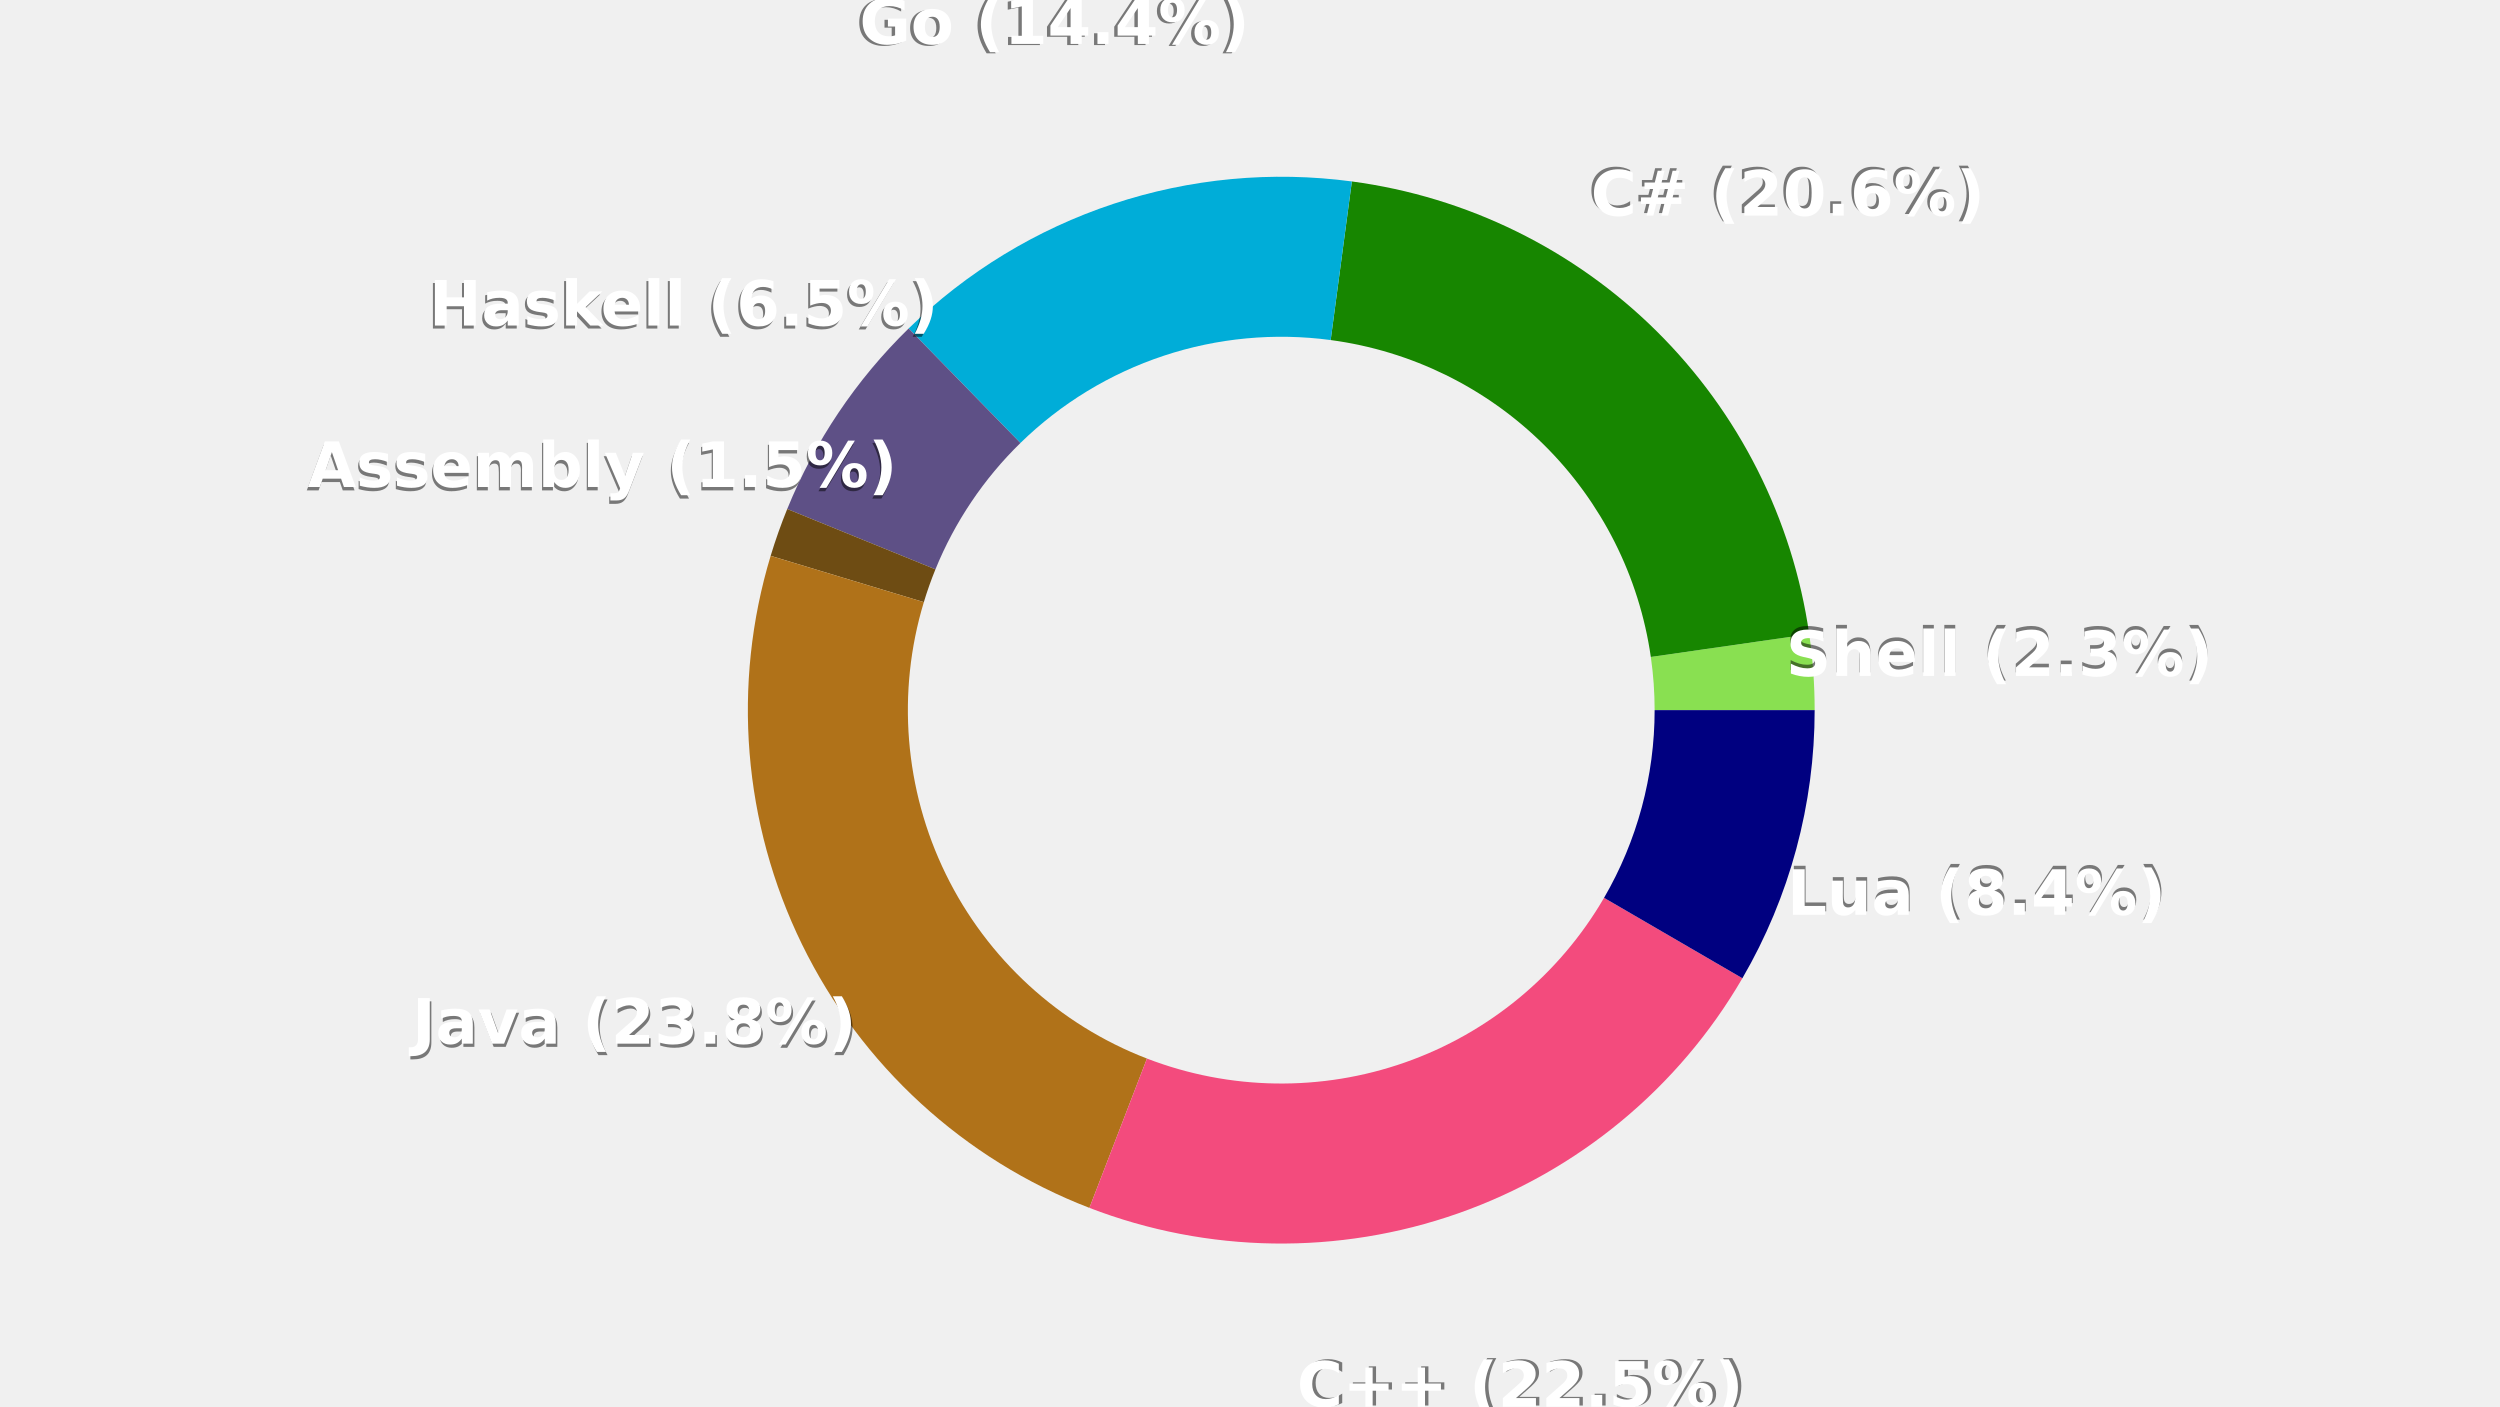
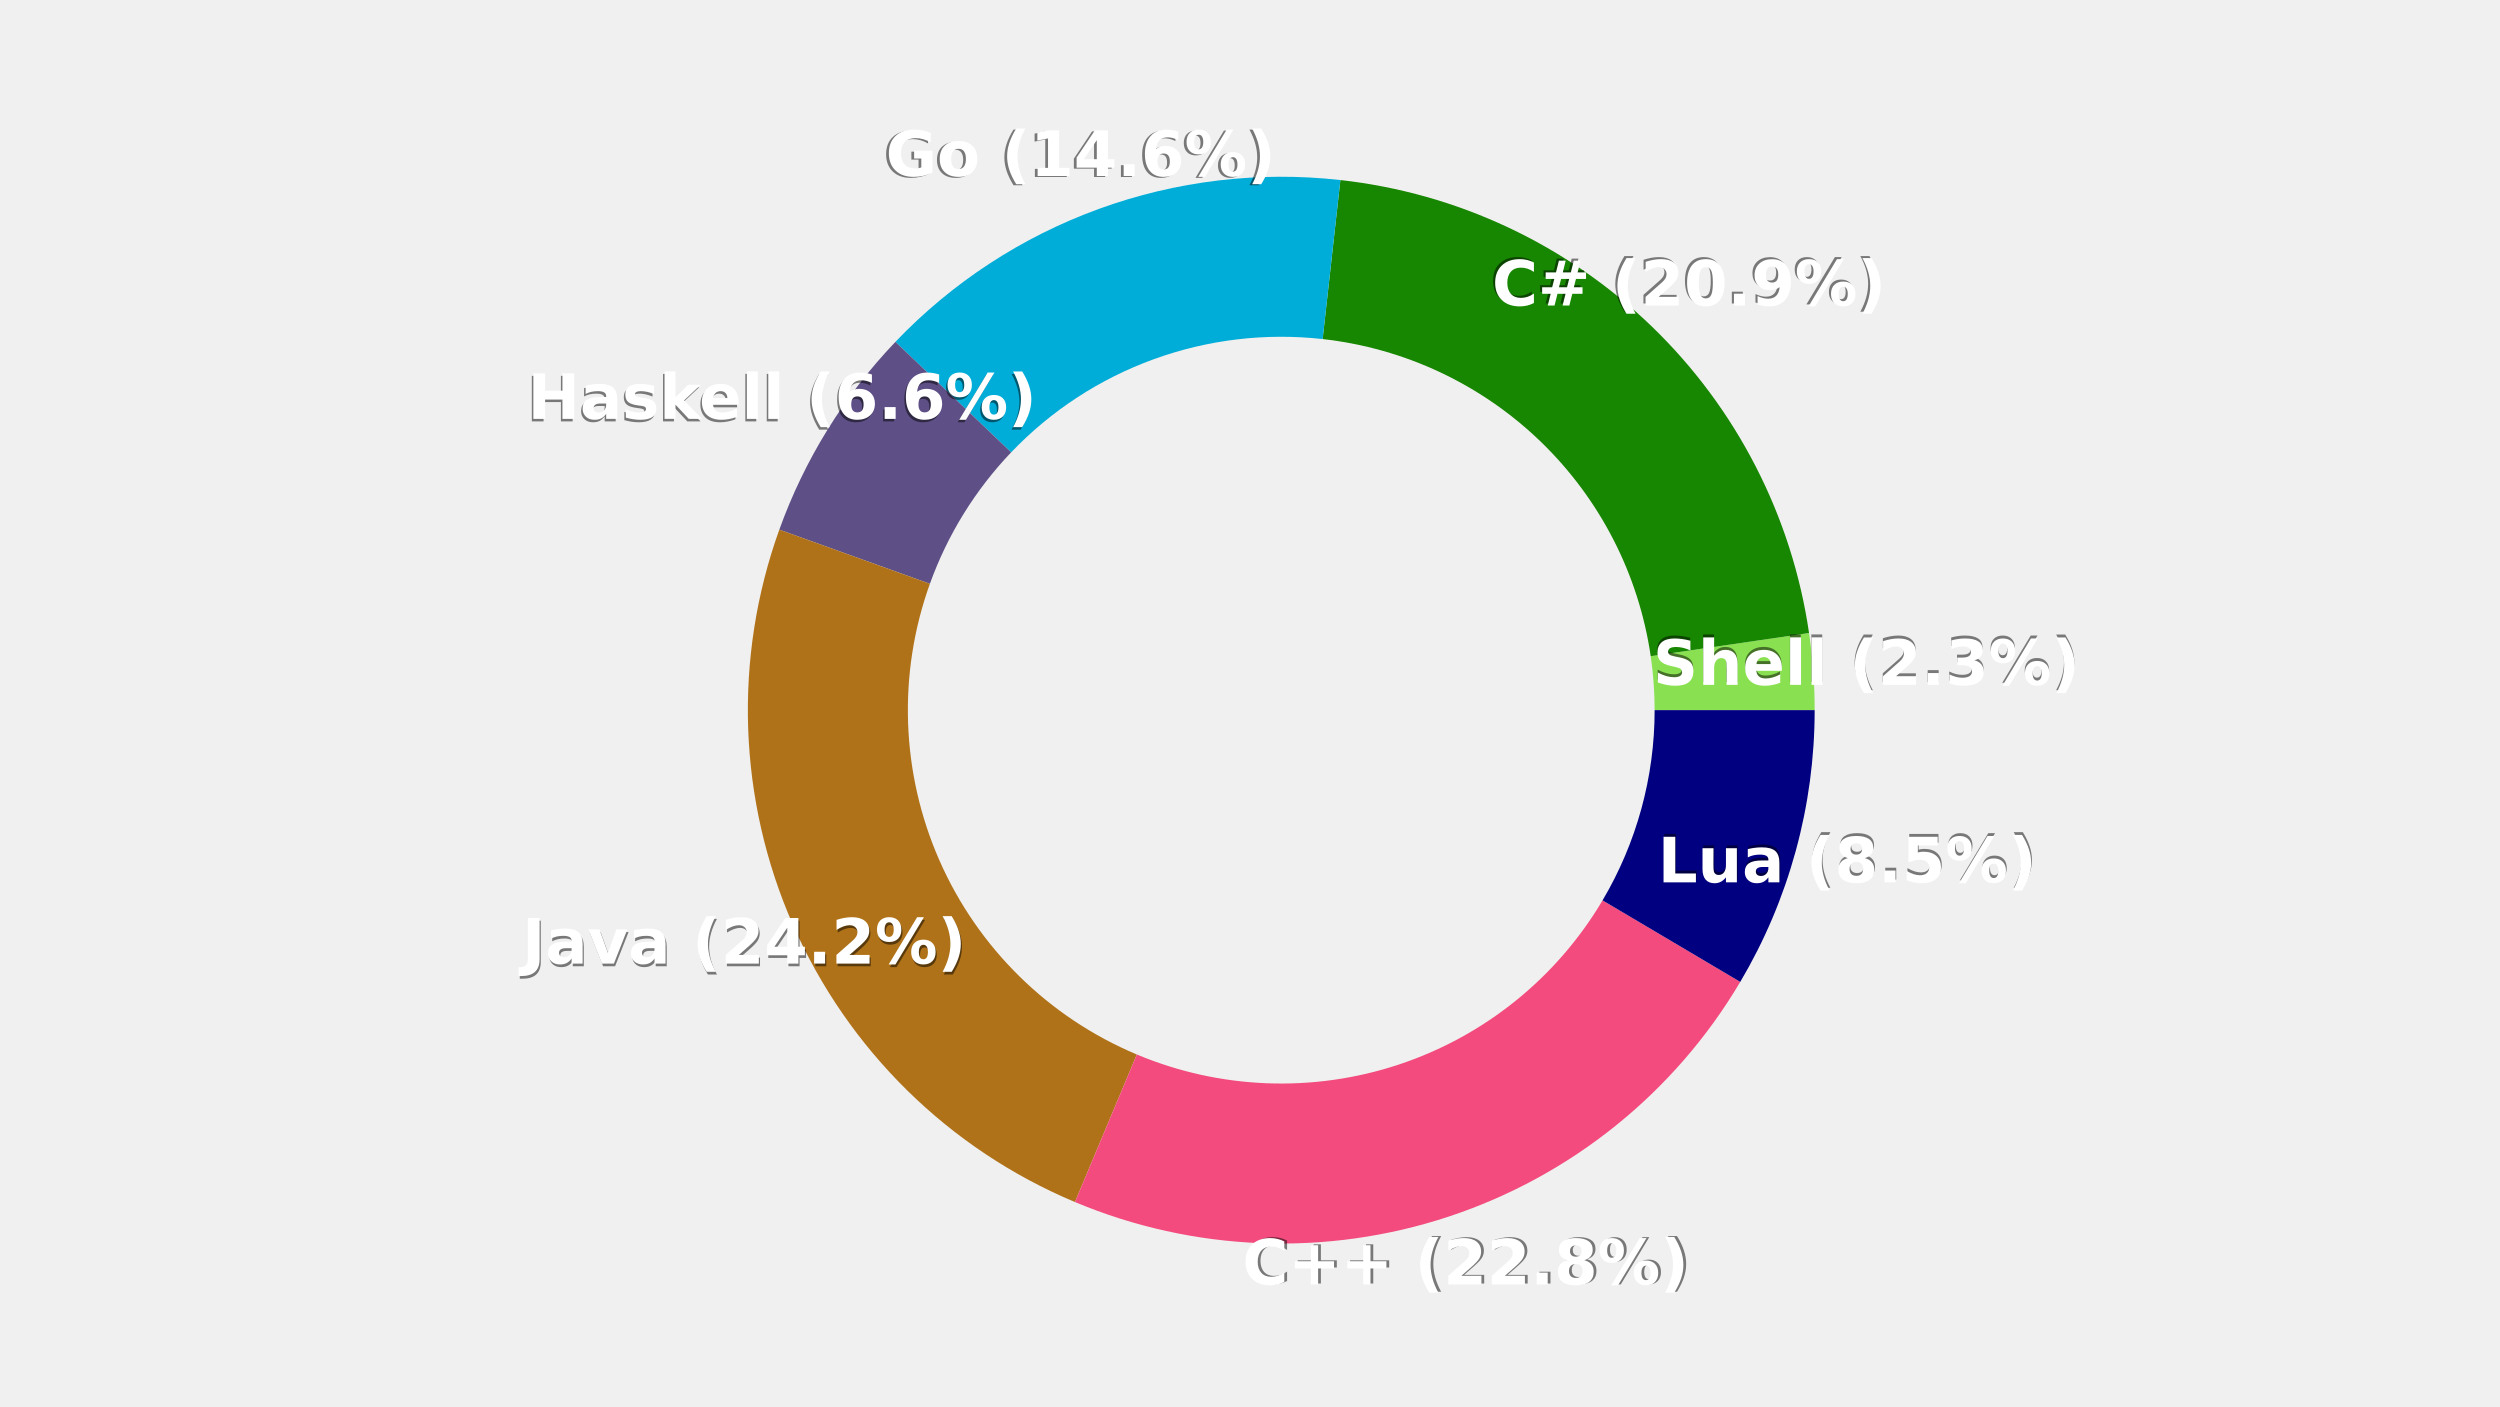
<svg xmlns="http://www.w3.org/2000/svg" xmlns:xlink="http://www.w3.org/1999/xlink" width="400pt" height="225pt" viewBox="0 0 400 225" version="1.1">
  <defs>
    <style type="text/css">*{stroke-linejoin: round; stroke-linecap: butt}</style>
  </defs>
  <g id="figure_1">
    <g id="patch_1">
      <path d="M 0 225  L 400 225  L 400 0  L 0 0  L 0 225  z " style="fill: none" />
    </g>
    <g id="axes_1">
      <g id="patch_2">
-         <path d="M 264.741 113.625  C 264.741 112.201 264.69 110.778 264.589 109.357  C 264.487 107.937 264.335 106.521 264.132 105.111  L 289.474 101.463  C 289.764 103.476 289.981 105.499 290.127 107.528  C 290.272 109.557 290.345 111.591 290.345 113.625  z " clip-path="url(#pce541d2de4)" style="fill: #89e051" />
+         <path d="M 264.741 113.625  C 264.741 112.18 264.689 110.735 264.584 109.293  C 264.479 107.852 264.322 106.414 264.113 104.984  L 289.447 101.281  C 289.746 103.324 289.97 105.377 290.12 107.437  C 290.27 109.496 290.345 111.56 290.345 113.625  z " clip-path="url(#p686ad03960)" style="fill: #89e051" />
      </g>
      <g id="patch_3">
-         <path d="M 264.132 105.111  C 262.278 92.238 256.271 80.316 247.027 71.166  C 237.783 62.016 225.8 56.131 212.908 54.409  L 216.298 29.031  C 234.714 31.491 251.833 39.898 265.038 52.969  C 278.244 66.04 286.826 83.072 289.474 101.463  z " clip-path="url(#pce541d2de4)" style="fill: #178600" />
+         <path d="M 264.113 104.984  C 262.203 91.918 256.014 79.846 246.519 70.669  C 237.024 61.492 224.749 55.716 211.625 54.252  L 214.464 28.807  C 233.212 30.898 250.748 39.149 264.313 52.259  C 277.877 65.37 286.719 82.615 289.447 101.281  z " clip-path="url(#p686ad03960)" style="fill: #178600" />
      </g>
      <g id="patch_4">
-         <path d="M 212.908 54.409  C 203.927 53.21 194.79 54.069 186.189 56.922  C 177.589 59.775 169.75 64.548 163.266 70.878  L 145.381 52.557  C 154.643 43.515 165.842 36.697 178.128 32.621  C 190.414 28.545 203.467 27.318 216.298 29.031  z " clip-path="url(#pce541d2de4)" style="fill: #00add8" />
+         <path d="M 211.625 54.252  C 202.483 53.232 193.228 54.337 184.583 57.481  C 175.939 60.624 168.136 65.722 161.784 72.376  L 143.264 54.698  C 152.337 45.193 163.484 37.91 175.833 33.419  C 188.183 28.928 201.404 27.349 214.464 28.807  z " clip-path="url(#p686ad03960)" style="fill: #00add8" />
      </g>
      <g id="patch_5">
-         <path d="M 163.266 70.878  C 160.337 73.737 157.71 76.89 155.426 80.287  C 153.142 83.684 151.212 87.306 149.669 91.097  L 125.955 81.443  C 128.161 76.027 130.916 70.852 134.18 65.999  C 137.443 61.147 141.196 56.642 145.381 52.557  z " clip-path="url(#pce541d2de4)" style="fill: #5e5086" />
+         <path d="M 161.784 72.376  C 158.916 75.382 156.368 78.679 154.183 82.213  C 151.999 85.748 150.189 89.5 148.783 93.41  L 124.689 84.747  C 126.698 79.161 129.284 73.8 132.405 68.751  C 135.526 63.702 139.165 58.992 143.264 54.698  z " clip-path="url(#p686ad03960)" style="fill: #5e5086" />
      </g>
      <g id="patch_6">
-         <path d="M 149.669 91.097  C 149.319 91.957 148.989 92.824 148.68 93.698  C 148.37 94.573 148.081 95.455 147.813 96.343  L 123.304 88.936  C 123.688 87.667 124.101 86.408 124.543 85.158  C 124.985 83.909 125.456 82.67 125.955 81.443  z " clip-path="url(#pce541d2de4)" style="fill: #6e4c13" />
+         <path d="M 148.783 93.41  C 143.605 107.81 144.152 123.663 150.312 137.672  C 156.471 151.68 167.784 162.8 181.896 168.718  L 171.994 192.329  C 151.834 183.875 135.673 167.989 126.874 147.977  C 118.075 127.966 117.292 105.318 124.689 84.747  z " clip-path="url(#p686ad03960)" style="fill: #b07219" />
      </g>
      <g id="patch_7">
-         <path d="M 147.813 96.343  C 143.453 110.769 144.71 126.324 151.329 139.863  C 157.948 153.402 169.451 163.948 183.513 169.368  L 174.304 193.259  C 154.215 185.515 137.782 170.45 128.327 151.108  C 118.871 131.766 117.076 109.545 123.304 88.936  z " clip-path="url(#pce541d2de4)" style="fill: #b07219" />
+         <path d="M 181.896 168.718  C 195.196 174.296 210.077 174.873 223.769 170.341  C 237.462 165.81 249.061 156.47 256.408 144.059  L 278.44 157.103  C 267.944 174.833 251.374 188.175 231.813 194.648  C 212.253 201.122 190.994 200.297 171.994 192.329  z " clip-path="url(#p686ad03960)" style="fill: #f34b7d" />
      </g>
      <g id="patch_8">
-         <path d="M 183.513 169.368  C 196.767 174.477 211.418 174.696 224.818 169.983  C 238.218 165.271 249.508 155.931 256.648 143.651  L 278.782 156.519  C 268.583 174.062 252.455 187.405 233.312 194.137  C 214.169 200.869 193.238 200.557 174.304 193.259  z " clip-path="url(#pce541d2de4)" style="fill: #f34b7d" />
-       </g>
-       <g id="patch_9">
-         <path d="M 256.648 143.651  C 259.287 139.111 261.316 134.244 262.682 129.174  C 264.049 124.104 264.741 118.876 264.741 113.625  L 290.345 113.625  C 290.345 121.126 289.356 128.595 287.403 135.838  C 285.451 143.08 282.552 150.034 278.782 156.519  z " clip-path="url(#pce541d2de4)" style="fill: #000080" />
+         <path d="M 256.408 144.059  C 259.123 139.473 261.213 134.543 262.62 129.402  C 264.028 124.261 264.741 118.955 264.741 113.625  L 290.345 113.625  C 290.345 121.24 289.326 128.82 287.315 136.164  C 285.304 143.508 282.319 150.55 278.44 157.103  z " clip-path="url(#p686ad03960)" style="fill: #000080" />
      </g>
      <g id="text_1">
-         <g style="opacity: 0.5" transform="translate(285.7208 107.5794) scale(0.1 -0.1)">
+         <g style="opacity: 0.5" transform="translate(264.4392 109.1092) scale(0.1 -0.1)">
          <defs>
            <path id="DejaVuSans-Bold-53" d="M 3834 4519  L 3834 3531  Q 3450 3703 3084 3790  Q 2719 3878 2394 3878  Q 1963 3878 1756 3759  Q 1550 3641 1550 3391  Q 1550 3203 1689 3098  Q 1828 2994 2194 2919  L 2706 2816  Q 3484 2659 3812 2340  Q 4141 2022 4141 1434  Q 4141 663 3683 286  Q 3225 -91 2284 -91  Q 1841 -91 1394 -6  Q 947 78 500 244  L 500 1259  Q 947 1022 1364 901  Q 1781 781 2169 781  Q 2563 781 2772 912  Q 2981 1044 2981 1288  Q 2981 1506 2839 1625  Q 2697 1744 2272 1838  L 1806 1941  Q 1106 2091 782 2419  Q 459 2747 459 3303  Q 459 4000 909 4375  Q 1359 4750 2203 4750  Q 2588 4750 2994 4692  Q 3400 4634 3834 4519  z " transform="scale(0.015625)" />
            <path id="DejaVuSans-Bold-68" d="M 4056 2131  L 4056 0  L 2931 0  L 2931 347  L 2931 1625  Q 2931 2084 2911 2256  Q 2891 2428 2841 2509  Q 2775 2619 2662 2680  Q 2550 2741 2406 2741  Q 2056 2741 1856 2470  Q 1656 2200 1656 1722  L 1656 0  L 538 0  L 538 4863  L 1656 4863  L 1656 2988  Q 1909 3294 2193 3439  Q 2478 3584 2822 3584  Q 3428 3584 3742 3212  Q 4056 2841 4056 2131  z " transform="scale(0.015625)" />
            <path id="DejaVuSans-Bold-65" d="M 4031 1759  L 4031 1441  L 1416 1441  Q 1456 1047 1700 850  Q 1944 653 2381 653  Q 2734 653 3104 758  Q 3475 863 3866 1075  L 3866 213  Q 3469 63 3072 -14  Q 2675 -91 2278 -91  Q 1328 -91 801 392  Q 275 875 275 1747  Q 275 2603 792 3093  Q 1309 3584 2216 3584  Q 3041 3584 3536 3087  Q 4031 2591 4031 1759  z M 2881 2131  Q 2881 2450 2695 2645  Q 2509 2841 2209 2841  Q 1884 2841 1681 2658  Q 1478 2475 1428 2131  L 2881 2131  z " transform="scale(0.015625)" />
            <path id="DejaVuSans-Bold-6c" d="M 538 4863  L 1656 4863  L 1656 0  L 538 0  L 538 4863  z " transform="scale(0.015625)" />
            <path id="DejaVuSans-Bold-20" transform="scale(0.015625)" />
            <path id="DejaVuSans-Bold-28" d="M 2413 -844  L 1484 -844  Q 1006 -72 778 623  Q 550 1319 550 2003  Q 550 2688 779 3389  Q 1009 4091 1484 4856  L 2413 4856  Q 2013 4116 1813 3408  Q 1613 2700 1613 2009  Q 1613 1319 1811 609  Q 2009 -100 2413 -844  z " transform="scale(0.015625)" />
            <path id="DejaVuSans-Bold-32" d="M 1844 884  L 3897 884  L 3897 0  L 506 0  L 506 884  L 2209 2388  Q 2438 2594 2547 2791  Q 2656 2988 2656 3200  Q 2656 3528 2436 3728  Q 2216 3928 1850 3928  Q 1569 3928 1234 3808  Q 900 3688 519 3450  L 519 4475  Q 925 4609 1322 4679  Q 1719 4750 2100 4750  Q 2938 4750 3402 4381  Q 3866 4013 3866 3353  Q 3866 2972 3669 2642  Q 3472 2313 2841 1759  L 1844 884  z " transform="scale(0.015625)" />
            <path id="DejaVuSans-Bold-2e" d="M 653 1209  L 1778 1209  L 1778 0  L 653 0  L 653 1209  z " transform="scale(0.015625)" />
            <path id="DejaVuSans-Bold-33" d="M 2981 2516  Q 3453 2394 3698 2092  Q 3944 1791 3944 1325  Q 3944 631 3412 270  Q 2881 -91 1863 -91  Q 1503 -91 1142 -33  Q 781 25 428 141  L 428 1069  Q 766 900 1098 814  Q 1431 728 1753 728  Q 2231 728 2486 893  Q 2741 1059 2741 1369  Q 2741 1688 2480 1852  Q 2219 2016 1709 2016  L 1228 2016  L 1228 2791  L 1734 2791  Q 2188 2791 2409 2933  Q 2631 3075 2631 3366  Q 2631 3634 2415 3781  Q 2200 3928 1806 3928  Q 1516 3928 1219 3862  Q 922 3797 628 3669  L 628 4550  Q 984 4650 1334 4700  Q 1684 4750 2022 4750  Q 2931 4750 3382 4451  Q 3834 4153 3834 3553  Q 3834 3144 3618 2883  Q 3403 2622 2981 2516  z " transform="scale(0.015625)" />
            <path id="DejaVuSans-Bold-25" d="M 4959 1925  Q 4738 1925 4616 1733  Q 4494 1541 4494 1184  Q 4494 825 4614 633  Q 4734 441 4959 441  Q 5184 441 5303 633  Q 5422 825 5422 1184  Q 5422 1541 5301 1733  Q 5181 1925 4959 1925  z M 4959 2450  Q 5541 2450 5875 2112  Q 6209 1775 6209 1184  Q 6209 594 5875 251  Q 5541 -91 4959 -91  Q 4378 -91 4042 251  Q 3706 594 3706 1184  Q 3706 1772 4042 2111  Q 4378 2450 4959 2450  z M 2094 -91  L 1403 -91  L 4319 4750  L 5013 4750  L 2094 -91  z M 1453 4750  Q 2034 4750 2367 4411  Q 2700 4072 2700 3481  Q 2700 2891 2367 2550  Q 2034 2209 1453 2209  Q 872 2209 539 2550  Q 206 2891 206 3481  Q 206 4072 539 4411  Q 872 4750 1453 4750  z M 1453 4225  Q 1228 4225 1106 4031  Q 984 3838 984 3481  Q 984 3122 1106 2926  Q 1228 2731 1453 2731  Q 1678 2731 1798 2926  Q 1919 3122 1919 3481  Q 1919 3838 1797 4031  Q 1675 4225 1453 4225  z " transform="scale(0.015625)" />
            <path id="DejaVuSans-Bold-29" d="M 513 -844  Q 913 -100 1113 609  Q 1313 1319 1313 2009  Q 1313 2700 1113 3408  Q 913 4116 513 4856  L 1441 4856  Q 1916 4091 2145 3389  Q 2375 2688 2375 2003  Q 2375 1319 2147 623  Q 1919 -72 1441 -844  L 513 -844  z " transform="scale(0.015625)" />
          </defs>
          <use xlink:href="#DejaVuSans-Bold-53" />
          <use xlink:href="#DejaVuSans-Bold-68" x="72.021" />
          <use xlink:href="#DejaVuSans-Bold-65" x="143.213" />
          <use xlink:href="#DejaVuSans-Bold-6c" x="211.035" />
          <use xlink:href="#DejaVuSans-Bold-6c" x="245.312" />
          <use xlink:href="#DejaVuSans-Bold-20" x="279.59" />
          <use xlink:href="#DejaVuSans-Bold-28" x="314.404" />
          <use xlink:href="#DejaVuSans-Bold-32" x="360.107" />
          <use xlink:href="#DejaVuSans-Bold-2e" x="429.688" />
          <use xlink:href="#DejaVuSans-Bold-33" x="467.676" />
          <use xlink:href="#DejaVuSans-Bold-25" x="537.256" />
          <use xlink:href="#DejaVuSans-Bold-29" x="637.451" />
        </g>
      </g>
      <g id="text_2">
-         <g style="opacity: 0.5" transform="translate(254.1251 34.09489) scale(0.1 -0.1)">
+         <g style="opacity: 0.5" transform="translate(238.3891 48.55663) scale(0.1 -0.1)">
          <defs>
            <path id="DejaVuSans-Bold-43" d="M 4288 256  Q 3956 84 3597 -3  Q 3238 -91 2847 -91  Q 1681 -91 1000 561  Q 319 1213 319 2328  Q 319 3447 1000 4098  Q 1681 4750 2847 4750  Q 3238 4750 3597 4662  Q 3956 4575 4288 4403  L 4288 3438  Q 3953 3666 3628 3772  Q 3303 3878 2944 3878  Q 2300 3878 1931 3465  Q 1563 3053 1563 2328  Q 1563 1606 1931 1193  Q 2300 781 2944 781  Q 3303 781 3628 887  Q 3953 994 4288 1222  L 4288 256  z " transform="scale(0.015625)" />
            <path id="DejaVuSans-Bold-23" d="M 2847 4594  L 2547 3391  L 3372 3391  L 3675 4594  L 4366 4594  L 4063 3391  L 4928 3391  L 4928 2725  L 3897 2725  L 3681 1869  L 4569 1869  L 4569 1197  L 3519 1197  L 3219 0  L 2528 0  L 2828 1197  L 2003 1197  L 1703 0  L 1006 0  L 1306 1197  L 434 1197  L 434 1869  L 1459 1869  L 1678 2725  L 794 2725  L 794 3391  L 1850 3391  L 2150 4594  L 2847 4594  z M 3200 2725  L 2375 2725  L 2156 1869  L 2981 1869  L 3200 2725  z " transform="scale(0.015625)" />
            <path id="DejaVuSans-Bold-30" d="M 2944 2338  Q 2944 3213 2780 3570  Q 2616 3928 2228 3928  Q 1841 3928 1675 3570  Q 1509 3213 1509 2338  Q 1509 1453 1675 1090  Q 1841 728 2228 728  Q 2613 728 2778 1090  Q 2944 1453 2944 2338  z M 4147 2328  Q 4147 1169 3647 539  Q 3147 -91 2228 -91  Q 1306 -91 806 539  Q 306 1169 306 2328  Q 306 3491 806 4120  Q 1306 4750 2228 4750  Q 3147 4750 3647 4120  Q 4147 3491 4147 2328  z " transform="scale(0.015625)" />
-             <path id="DejaVuSans-Bold-36" d="M 2316 2303  Q 2000 2303 1842 2098  Q 1684 1894 1684 1484  Q 1684 1075 1842 870  Q 2000 666 2316 666  Q 2634 666 2792 870  Q 2950 1075 2950 1484  Q 2950 1894 2792 2098  Q 2634 2303 2316 2303  z M 3803 4544  L 3803 3681  Q 3506 3822 3243 3889  Q 2981 3956 2731 3956  Q 2194 3956 1894 3657  Q 1594 3359 1544 2772  Q 1750 2925 1990 3001  Q 2231 3078 2516 3078  Q 3231 3078 3670 2659  Q 4109 2241 4109 1563  Q 4109 813 3618 361  Q 3128 -91 2303 -91  Q 1394 -91 895 523  Q 397 1138 397 2266  Q 397 3422 980 4083  Q 1563 4744 2578 4744  Q 2900 4744 3203 4694  Q 3506 4644 3803 4544  z " transform="scale(0.015625)" />
+             <path id="DejaVuSans-Bold-39" d="M 641 103  L 641 966  Q 928 831 1190 764  Q 1453 697 1709 697  Q 2247 697 2547 995  Q 2847 1294 2900 1881  Q 2688 1725 2447 1647  Q 2206 1569 1925 1569  Q 1209 1569 770 1986  Q 331 2403 331 3084  Q 331 3838 820 4291  Q 1309 4744 2131 4744  Q 3044 4744 3544 4128  Q 4044 3513 4044 2388  Q 4044 1231 3459 570  Q 2875 -91 1856 -91  Q 1528 -91 1228 -42  Q 928 6 641 103  z M 2125 2350  Q 2441 2350 2600 2554  Q 2759 2759 2759 3169  Q 2759 3575 2600 3781  Q 2441 3988 2125 3988  Q 1809 3988 1650 3781  Q 1491 3575 1491 3169  Q 1491 2759 1650 2554  Q 1809 2350 2125 2350  z " transform="scale(0.015625)" />
          </defs>
          <use xlink:href="#DejaVuSans-Bold-43" />
          <use xlink:href="#DejaVuSans-Bold-23" x="73.389" />
          <use xlink:href="#DejaVuSans-Bold-20" x="157.178" />
          <use xlink:href="#DejaVuSans-Bold-28" x="191.992" />
          <use xlink:href="#DejaVuSans-Bold-32" x="237.695" />
          <use xlink:href="#DejaVuSans-Bold-30" x="307.275" />
          <use xlink:href="#DejaVuSans-Bold-2e" x="376.855" />
-           <use xlink:href="#DejaVuSans-Bold-36" x="414.844" />
+           <use xlink:href="#DejaVuSans-Bold-39" x="414.844" />
          <use xlink:href="#DejaVuSans-Bold-25" x="484.424" />
          <use xlink:href="#DejaVuSans-Bold-29" x="584.619" />
        </g>
      </g>
      <g id="text_3">
-         <g style="opacity: 0.5" transform="translate(136.98 7.211955) scale(0.1 -0.1)">
+         <g style="opacity: 0.5" transform="translate(141.2798 28.31903) scale(0.1 -0.1)">
          <defs>
            <path id="DejaVuSans-Bold-47" d="M 4781 347  Q 4331 128 3847 18  Q 3363 -91 2847 -91  Q 1681 -91 1000 561  Q 319 1213 319 2328  Q 319 3456 1012 4103  Q 1706 4750 2913 4750  Q 3378 4750 3804 4662  Q 4231 4575 4609 4403  L 4609 3438  Q 4219 3659 3833 3768  Q 3447 3878 3059 3878  Q 2341 3878 1952 3476  Q 1563 3075 1563 2328  Q 1563 1588 1938 1184  Q 2313 781 3003 781  Q 3191 781 3352 804  Q 3513 828 3641 878  L 3641 1784  L 2906 1784  L 2906 2591  L 4781 2591  L 4781 347  z " transform="scale(0.015625)" />
            <path id="DejaVuSans-Bold-6f" d="M 2203 2784  Q 1831 2784 1636 2517  Q 1441 2250 1441 1747  Q 1441 1244 1636 976  Q 1831 709 2203 709  Q 2569 709 2762 976  Q 2956 1244 2956 1747  Q 2956 2250 2762 2517  Q 2569 2784 2203 2784  z M 2203 3584  Q 3106 3584 3614 3096  Q 4122 2609 4122 1747  Q 4122 884 3614 396  Q 3106 -91 2203 -91  Q 1297 -91 786 396  Q 275 884 275 1747  Q 275 2609 786 3096  Q 1297 3584 2203 3584  z " transform="scale(0.015625)" />
            <path id="DejaVuSans-Bold-31" d="M 750 831  L 1813 831  L 1813 3847  L 722 3622  L 722 4441  L 1806 4666  L 2950 4666  L 2950 831  L 4013 831  L 4013 0  L 750 0  L 750 831  z " transform="scale(0.015625)" />
            <path id="DejaVuSans-Bold-34" d="M 2356 3675  L 1038 1722  L 2356 1722  L 2356 3675  z M 2156 4666  L 3494 4666  L 3494 1722  L 4159 1722  L 4159 850  L 3494 850  L 3494 0  L 2356 0  L 2356 850  L 288 850  L 288 1881  L 2156 4666  z " transform="scale(0.015625)" />
+             <path id="DejaVuSans-Bold-36" d="M 2316 2303  Q 2000 2303 1842 2098  Q 1684 1894 1684 1484  Q 1684 1075 1842 870  Q 2000 666 2316 666  Q 2634 666 2792 870  Q 2950 1075 2950 1484  Q 2950 1894 2792 2098  Q 2634 2303 2316 2303  z M 3803 4544  L 3803 3681  Q 3506 3822 3243 3889  Q 2981 3956 2731 3956  Q 2194 3956 1894 3657  Q 1594 3359 1544 2772  Q 1750 2925 1990 3001  Q 2231 3078 2516 3078  Q 3231 3078 3670 2659  Q 4109 2241 4109 1563  Q 4109 813 3618 361  Q 3128 -91 2303 -91  Q 1394 -91 895 523  Q 397 1138 397 2266  Q 397 3422 980 4083  Q 1563 4744 2578 4744  Q 2900 4744 3203 4694  Q 3506 4644 3803 4544  z " transform="scale(0.015625)" />
          </defs>
          <use xlink:href="#DejaVuSans-Bold-47" />
          <use xlink:href="#DejaVuSans-Bold-6f" x="82.08" />
          <use xlink:href="#DejaVuSans-Bold-20" x="150.781" />
          <use xlink:href="#DejaVuSans-Bold-28" x="185.596" />
          <use xlink:href="#DejaVuSans-Bold-31" x="231.299" />
          <use xlink:href="#DejaVuSans-Bold-34" x="300.879" />
          <use xlink:href="#DejaVuSans-Bold-2e" x="370.459" />
-           <use xlink:href="#DejaVuSans-Bold-34" x="408.447" />
+           <use xlink:href="#DejaVuSans-Bold-36" x="408.447" />
          <use xlink:href="#DejaVuSans-Bold-25" x="478.027" />
          <use xlink:href="#DejaVuSans-Bold-29" x="578.223" />
        </g>
      </g>
      <g id="text_4">
-         <g style="opacity: 0.5" transform="translate(68.34658 52.5682) scale(0.1 -0.1)">
+         <g style="opacity: 0.5" transform="translate(84.17358 67.42304) scale(0.1 -0.1)">
          <defs>
            <path id="DejaVuSans-Bold-48" d="M 588 4666  L 1791 4666  L 1791 2888  L 3566 2888  L 3566 4666  L 4769 4666  L 4769 0  L 3566 0  L 3566 1978  L 1791 1978  L 1791 0  L 588 0  L 588 4666  z " transform="scale(0.015625)" />
            <path id="DejaVuSans-Bold-61" d="M 2106 1575  Q 1756 1575 1579 1456  Q 1403 1338 1403 1106  Q 1403 894 1545 773  Q 1688 653 1941 653  Q 2256 653 2472 879  Q 2688 1106 2688 1447  L 2688 1575  L 2106 1575  z M 3816 1997  L 3816 0  L 2688 0  L 2688 519  Q 2463 200 2181 54  Q 1900 -91 1497 -91  Q 953 -91 614 226  Q 275 544 275 1050  Q 275 1666 698 1953  Q 1122 2241 2028 2241  L 2688 2241  L 2688 2328  Q 2688 2594 2478 2717  Q 2269 2841 1825 2841  Q 1466 2841 1156 2769  Q 847 2697 581 2553  L 581 3406  Q 941 3494 1303 3539  Q 1666 3584 2028 3584  Q 2975 3584 3395 3211  Q 3816 2838 3816 1997  z " transform="scale(0.015625)" />
            <path id="DejaVuSans-Bold-73" d="M 3272 3391  L 3272 2541  Q 2913 2691 2578 2766  Q 2244 2841 1947 2841  Q 1628 2841 1473 2761  Q 1319 2681 1319 2516  Q 1319 2381 1436 2309  Q 1553 2238 1856 2203  L 2053 2175  Q 2913 2066 3209 1816  Q 3506 1566 3506 1031  Q 3506 472 3093 190  Q 2681 -91 1863 -91  Q 1516 -91 1145 -36  Q 775 19 384 128  L 384 978  Q 719 816 1070 734  Q 1422 653 1784 653  Q 2113 653 2278 743  Q 2444 834 2444 1013  Q 2444 1163 2330 1236  Q 2216 1309 1875 1350  L 1678 1375  Q 931 1469 631 1722  Q 331 1975 331 2491  Q 331 3047 712 3315  Q 1094 3584 1881 3584  Q 2191 3584 2531 3537  Q 2872 3491 3272 3391  z " transform="scale(0.015625)" />
            <path id="DejaVuSans-Bold-6b" d="M 538 4863  L 1656 4863  L 1656 2216  L 2944 3500  L 4244 3500  L 2534 1894  L 4378 0  L 3022 0  L 1656 1459  L 1656 0  L 538 0  L 538 4863  z " transform="scale(0.015625)" />
-             <path id="DejaVuSans-Bold-35" d="M 678 4666  L 3669 4666  L 3669 3781  L 1638 3781  L 1638 3059  Q 1775 3097 1914 3117  Q 2053 3138 2203 3138  Q 3056 3138 3531 2711  Q 4006 2284 4006 1522  Q 4006 766 3489 337  Q 2972 -91 2053 -91  Q 1656 -91 1267 -14  Q 878 63 494 219  L 494 1166  Q 875 947 1217 837  Q 1559 728 1863 728  Q 2300 728 2551 942  Q 2803 1156 2803 1522  Q 2803 1891 2551 2103  Q 2300 2316 1863 2316  Q 1603 2316 1309 2248  Q 1016 2181 678 2041  L 678 4666  z " transform="scale(0.015625)" />
          </defs>
          <use xlink:href="#DejaVuSans-Bold-48" />
          <use xlink:href="#DejaVuSans-Bold-61" x="83.691" />
          <use xlink:href="#DejaVuSans-Bold-73" x="151.172" />
          <use xlink:href="#DejaVuSans-Bold-6b" x="210.693" />
          <use xlink:href="#DejaVuSans-Bold-65" x="274.572" />
          <use xlink:href="#DejaVuSans-Bold-6c" x="342.395" />
          <use xlink:href="#DejaVuSans-Bold-6c" x="376.672" />
          <use xlink:href="#DejaVuSans-Bold-20" x="410.949" />
          <use xlink:href="#DejaVuSans-Bold-28" x="445.764" />
          <use xlink:href="#DejaVuSans-Bold-36" x="491.467" />
          <use xlink:href="#DejaVuSans-Bold-2e" x="561.047" />
-           <use xlink:href="#DejaVuSans-Bold-35" x="599.035" />
+           <use xlink:href="#DejaVuSans-Bold-36" x="599.035" />
          <use xlink:href="#DejaVuSans-Bold-25" x="668.615" />
          <use xlink:href="#DejaVuSans-Bold-29" x="768.811" />
        </g>
      </g>
      <g id="text_5">
-         <g style="opacity: 0.5" transform="translate(49.03858 78.45903) scale(0.1 -0.1)">
-           <defs>
-             <path id="DejaVuSans-Bold-41" d="M 3419 850  L 1538 850  L 1241 0  L 31 0  L 1759 4666  L 3194 4666  L 4922 0  L 3713 0  L 3419 850  z M 1838 1716  L 3116 1716  L 2478 3572  L 1838 1716  z " transform="scale(0.015625)" />
-             <path id="DejaVuSans-Bold-6d" d="M 3781 2919  Q 3994 3244 4286 3414  Q 4578 3584 4928 3584  Q 5531 3584 5847 3212  Q 6163 2841 6163 2131  L 6163 0  L 5038 0  L 5038 1825  Q 5041 1866 5042 1909  Q 5044 1953 5044 2034  Q 5044 2406 4934 2573  Q 4825 2741 4581 2741  Q 4263 2741 4089 2478  Q 3916 2216 3909 1719  L 3909 0  L 2784 0  L 2784 1825  Q 2784 2406 2684 2573  Q 2584 2741 2328 2741  Q 2006 2741 1831 2477  Q 1656 2213 1656 1722  L 1656 0  L 531 0  L 531 3500  L 1656 3500  L 1656 2988  Q 1863 3284 2130 3434  Q 2397 3584 2719 3584  Q 3081 3584 3359 3409  Q 3638 3234 3781 2919  z " transform="scale(0.015625)" />
-             <path id="DejaVuSans-Bold-62" d="M 2400 722  Q 2759 722 2948 984  Q 3138 1247 3138 1747  Q 3138 2247 2948 2509  Q 2759 2772 2400 2772  Q 2041 2772 1848 2508  Q 1656 2244 1656 1747  Q 1656 1250 1848 986  Q 2041 722 2400 722  z M 1656 2988  Q 1888 3294 2169 3439  Q 2450 3584 2816 3584  Q 3463 3584 3878 3070  Q 4294 2556 4294 1747  Q 4294 938 3878 423  Q 3463 -91 2816 -91  Q 2450 -91 2169 54  Q 1888 200 1656 506  L 1656 0  L 538 0  L 538 4863  L 1656 4863  L 1656 2988  z " transform="scale(0.015625)" />
-             <path id="DejaVuSans-Bold-79" d="M 78 3500  L 1197 3500  L 2138 1125  L 2938 3500  L 4056 3500  L 2584 -331  Q 2363 -916 2067 -1148  Q 1772 -1381 1288 -1381  L 641 -1381  L 641 -647  L 991 -647  Q 1275 -647 1404 -556  Q 1534 -466 1606 -231  L 1638 -134  L 78 3500  z " transform="scale(0.015625)" />
-           </defs>
-           <use xlink:href="#DejaVuSans-Bold-41" />
-           <use xlink:href="#DejaVuSans-Bold-73" x="77.393" />
-           <use xlink:href="#DejaVuSans-Bold-73" x="136.914" />
-           <use xlink:href="#DejaVuSans-Bold-65" x="196.436" />
-           <use xlink:href="#DejaVuSans-Bold-6d" x="264.258" />
-           <use xlink:href="#DejaVuSans-Bold-62" x="368.457" />
-           <use xlink:href="#DejaVuSans-Bold-6c" x="440.039" />
-           <use xlink:href="#DejaVuSans-Bold-79" x="474.316" />
-           <use xlink:href="#DejaVuSans-Bold-20" x="539.502" />
-           <use xlink:href="#DejaVuSans-Bold-28" x="574.316" />
-           <use xlink:href="#DejaVuSans-Bold-31" x="620.02" />
-           <use xlink:href="#DejaVuSans-Bold-2e" x="689.6" />
-           <use xlink:href="#DejaVuSans-Bold-35" x="727.588" />
-           <use xlink:href="#DejaVuSans-Bold-25" x="797.168" />
-           <use xlink:href="#DejaVuSans-Bold-29" x="897.363" />
-         </g>
-       </g>
-       <g id="text_6">
-         <g style="opacity: 0.5" transform="translate(66.22059 167.5033) scale(0.1 -0.1)">
+         <g style="opacity: 0.5" transform="translate(83.72654 154.6012) scale(0.1 -0.1)">
          <defs>
            <path id="DejaVuSans-Bold-4a" d="M 588 4666  L 1791 4666  L 1791 453  Q 1791 -419 1317 -850  Q 844 -1281 -116 -1281  L -359 -1281  L -359 -372  L -172 -372  Q 203 -372 395 -162  Q 588 47 588 453  L 588 4666  z " transform="scale(0.015625)" />
            <path id="DejaVuSans-Bold-76" d="M 97 3500  L 1216 3500  L 2088 1081  L 2956 3500  L 4078 3500  L 2700 0  L 1472 0  L 97 3500  z " transform="scale(0.015625)" />
-             <path id="DejaVuSans-Bold-38" d="M 2228 2088  Q 1891 2088 1709 1903  Q 1528 1719 1528 1375  Q 1528 1031 1709 848  Q 1891 666 2228 666  Q 2563 666 2741 848  Q 2919 1031 2919 1375  Q 2919 1722 2741 1905  Q 2563 2088 2228 2088  z M 1350 2484  Q 925 2613 709 2878  Q 494 3144 494 3541  Q 494 4131 934 4440  Q 1375 4750 2228 4750  Q 3075 4750 3515 4442  Q 3956 4134 3956 3541  Q 3956 3144 3739 2878  Q 3522 2613 3097 2484  Q 3572 2353 3814 2058  Q 4056 1763 4056 1313  Q 4056 619 3595 264  Q 3134 -91 2228 -91  Q 1319 -91 855 264  Q 391 619 391 1313  Q 391 1763 633 2058  Q 875 2353 1350 2484  z M 1631 3419  Q 1631 3141 1786 2991  Q 1941 2841 2228 2841  Q 2509 2841 2662 2991  Q 2816 3141 2816 3419  Q 2816 3697 2662 3845  Q 2509 3994 2228 3994  Q 1941 3994 1786 3844  Q 1631 3694 1631 3419  z " transform="scale(0.015625)" />
          </defs>
          <use xlink:href="#DejaVuSans-Bold-4a" />
          <use xlink:href="#DejaVuSans-Bold-61" x="37.207" />
          <use xlink:href="#DejaVuSans-Bold-76" x="104.688" />
          <use xlink:href="#DejaVuSans-Bold-61" x="169.873" />
          <use xlink:href="#DejaVuSans-Bold-20" x="237.354" />
          <use xlink:href="#DejaVuSans-Bold-28" x="272.168" />
          <use xlink:href="#DejaVuSans-Bold-32" x="317.871" />
-           <use xlink:href="#DejaVuSans-Bold-33" x="387.451" />
+           <use xlink:href="#DejaVuSans-Bold-34" x="387.451" />
          <use xlink:href="#DejaVuSans-Bold-2e" x="457.031" />
-           <use xlink:href="#DejaVuSans-Bold-38" x="495.02" />
+           <use xlink:href="#DejaVuSans-Bold-32" x="495.02" />
          <use xlink:href="#DejaVuSans-Bold-25" x="564.6" />
          <use xlink:href="#DejaVuSans-Bold-29" x="664.795" />
        </g>
      </g>
-       <g id="text_7">
-         <g style="opacity: 0.5" transform="translate(208.0575 224.8832) scale(0.1 -0.1)">
+       <g id="text_6">
+         <g style="opacity: 0.5" transform="translate(199.2335 205.3616) scale(0.1 -0.1)">
          <defs>
            <path id="DejaVuSans-Bold-2b" d="M 3053 4013  L 3053 2375  L 4684 2375  L 4684 1638  L 3053 1638  L 3053 0  L 2309 0  L 2309 1638  L 678 1638  L 678 2375  L 2309 2375  L 2309 4013  L 3053 4013  z " transform="scale(0.015625)" />
+             <path id="DejaVuSans-Bold-38" d="M 2228 2088  Q 1891 2088 1709 1903  Q 1528 1719 1528 1375  Q 1528 1031 1709 848  Q 1891 666 2228 666  Q 2563 666 2741 848  Q 2919 1031 2919 1375  Q 2919 1722 2741 1905  Q 2563 2088 2228 2088  z M 1350 2484  Q 925 2613 709 2878  Q 494 3144 494 3541  Q 494 4131 934 4440  Q 1375 4750 2228 4750  Q 3075 4750 3515 4442  Q 3956 4134 3956 3541  Q 3956 3144 3739 2878  Q 3522 2613 3097 2484  Q 3572 2353 3814 2058  Q 4056 1763 4056 1313  Q 4056 619 3595 264  Q 3134 -91 2228 -91  Q 1319 -91 855 264  Q 391 619 391 1313  Q 391 1763 633 2058  Q 875 2353 1350 2484  z M 1631 3419  Q 1631 3141 1786 2991  Q 1941 2841 2228 2841  Q 2509 2841 2662 2991  Q 2816 3141 2816 3419  Q 2816 3697 2662 3845  Q 2509 3994 2228 3994  Q 1941 3994 1786 3844  Q 1631 3694 1631 3419  z " transform="scale(0.015625)" />
          </defs>
          <use xlink:href="#DejaVuSans-Bold-43" />
          <use xlink:href="#DejaVuSans-Bold-2b" x="73.389" />
          <use xlink:href="#DejaVuSans-Bold-2b" x="157.178" />
          <use xlink:href="#DejaVuSans-Bold-20" x="240.967" />
          <use xlink:href="#DejaVuSans-Bold-28" x="275.781" />
          <use xlink:href="#DejaVuSans-Bold-32" x="321.484" />
          <use xlink:href="#DejaVuSans-Bold-32" x="391.064" />
          <use xlink:href="#DejaVuSans-Bold-2e" x="460.645" />
-           <use xlink:href="#DejaVuSans-Bold-35" x="498.633" />
+           <use xlink:href="#DejaVuSans-Bold-38" x="498.633" />
          <use xlink:href="#DejaVuSans-Bold-25" x="568.213" />
          <use xlink:href="#DejaVuSans-Bold-29" x="668.408" />
        </g>
      </g>
-       <g id="text_8">
-         <g style="opacity: 0.5" transform="translate(286.0956 145.8149) scale(0.1 -0.1)">
+       <g id="text_7">
+         <g style="opacity: 0.5" transform="translate(265.3715 140.7243) scale(0.1 -0.1)">
          <defs>
            <path id="DejaVuSans-Bold-4c" d="M 588 4666  L 1791 4666  L 1791 909  L 3903 909  L 3903 0  L 588 0  L 588 4666  z " transform="scale(0.015625)" />
            <path id="DejaVuSans-Bold-75" d="M 500 1363  L 500 3500  L 1625 3500  L 1625 3150  Q 1625 2866 1622 2436  Q 1619 2006 1619 1863  Q 1619 1441 1641 1255  Q 1663 1069 1716 984  Q 1784 875 1895 815  Q 2006 756 2150 756  Q 2500 756 2700 1025  Q 2900 1294 2900 1772  L 2900 3500  L 4019 3500  L 4019 0  L 2900 0  L 2900 506  Q 2647 200 2364 54  Q 2081 -91 1741 -91  Q 1134 -91 817 281  Q 500 653 500 1363  z " transform="scale(0.015625)" />
+             <path id="DejaVuSans-Bold-35" d="M 678 4666  L 3669 4666  L 3669 3781  L 1638 3781  L 1638 3059  Q 1775 3097 1914 3117  Q 2053 3138 2203 3138  Q 3056 3138 3531 2711  Q 4006 2284 4006 1522  Q 4006 766 3489 337  Q 2972 -91 2053 -91  Q 1656 -91 1267 -14  Q 878 63 494 219  L 494 1166  Q 875 947 1217 837  Q 1559 728 1863 728  Q 2300 728 2551 942  Q 2803 1156 2803 1522  Q 2803 1891 2551 2103  Q 2300 2316 1863 2316  Q 1603 2316 1309 2248  Q 1016 2181 678 2041  L 678 4666  z " transform="scale(0.015625)" />
          </defs>
          <use xlink:href="#DejaVuSans-Bold-4c" />
          <use xlink:href="#DejaVuSans-Bold-75" x="63.721" />
          <use xlink:href="#DejaVuSans-Bold-61" x="134.912" />
          <use xlink:href="#DejaVuSans-Bold-20" x="202.393" />
          <use xlink:href="#DejaVuSans-Bold-28" x="237.207" />
          <use xlink:href="#DejaVuSans-Bold-38" x="282.91" />
          <use xlink:href="#DejaVuSans-Bold-2e" x="352.49" />
-           <use xlink:href="#DejaVuSans-Bold-34" x="390.479" />
+           <use xlink:href="#DejaVuSans-Bold-35" x="390.479" />
          <use xlink:href="#DejaVuSans-Bold-25" x="460.059" />
          <use xlink:href="#DejaVuSans-Bold-29" x="560.254" />
        </g>
      </g>
-       <g id="text_9">
-         <g style="fill: #ffffff" transform="translate(285.7634 108.1539) scale(0.1 -0.1)">
+       <g id="text_8">
+         <g style="fill: #ffffff" transform="translate(264.4744 109.5773) scale(0.1 -0.1)">
          <use xlink:href="#DejaVuSans-Bold-53" />
          <use xlink:href="#DejaVuSans-Bold-68" x="72.021" />
          <use xlink:href="#DejaVuSans-Bold-65" x="143.213" />
          <use xlink:href="#DejaVuSans-Bold-6c" x="211.035" />
          <use xlink:href="#DejaVuSans-Bold-6c" x="245.312" />
          <use xlink:href="#DejaVuSans-Bold-20" x="279.59" />
          <use xlink:href="#DejaVuSans-Bold-28" x="314.404" />
          <use xlink:href="#DejaVuSans-Bold-32" x="360.107" />
          <use xlink:href="#DejaVuSans-Bold-2e" x="429.688" />
          <use xlink:href="#DejaVuSans-Bold-33" x="467.676" />
          <use xlink:href="#DejaVuSans-Bold-25" x="537.256" />
          <use xlink:href="#DejaVuSans-Bold-29" x="637.451" />
        </g>
      </g>
-       <g id="text_10">
-         <g style="fill: #ffffff" transform="translate(254.5356 34.49912) scale(0.1 -0.1)">
+       <g id="text_9">
+         <g style="fill: #ffffff" transform="translate(238.7274 48.88201) scale(0.1 -0.1)">
          <use xlink:href="#DejaVuSans-Bold-43" />
          <use xlink:href="#DejaVuSans-Bold-23" x="73.389" />
          <use xlink:href="#DejaVuSans-Bold-20" x="157.178" />
          <use xlink:href="#DejaVuSans-Bold-28" x="191.992" />
          <use xlink:href="#DejaVuSans-Bold-32" x="237.695" />
          <use xlink:href="#DejaVuSans-Bold-30" x="307.275" />
          <use xlink:href="#DejaVuSans-Bold-2e" x="376.855" />
-           <use xlink:href="#DejaVuSans-Bold-36" x="414.844" />
+           <use xlink:href="#DejaVuSans-Bold-39" x="414.844" />
          <use xlink:href="#DejaVuSans-Bold-25" x="484.424" />
          <use xlink:href="#DejaVuSans-Bold-29" x="584.619" />
        </g>
      </g>
-       <g id="text_11">
-         <g style="fill: #ffffff" transform="translate(137.5263 7.029201) scale(0.1 -0.1)">
+       <g id="text_10">
+         <g style="fill: #ffffff" transform="translate(141.7205 28.15752) scale(0.1 -0.1)">
          <use xlink:href="#DejaVuSans-Bold-47" />
          <use xlink:href="#DejaVuSans-Bold-6f" x="82.08" />
          <use xlink:href="#DejaVuSans-Bold-20" x="150.781" />
          <use xlink:href="#DejaVuSans-Bold-28" x="185.596" />
          <use xlink:href="#DejaVuSans-Bold-31" x="231.299" />
          <use xlink:href="#DejaVuSans-Bold-34" x="300.879" />
          <use xlink:href="#DejaVuSans-Bold-2e" x="370.459" />
-           <use xlink:href="#DejaVuSans-Bold-34" x="408.447" />
+           <use xlink:href="#DejaVuSans-Bold-36" x="408.447" />
          <use xlink:href="#DejaVuSans-Bold-25" x="478.027" />
          <use xlink:href="#DejaVuSans-Bold-29" x="578.223" />
        </g>
      </g>
-       <g id="text_12">
-         <g style="fill: #ffffff" transform="translate(68.66686 52.08937) scale(0.1 -0.1)">
+       <g id="text_11">
+         <g style="fill: #ffffff" transform="translate(84.41939 67.02315) scale(0.1 -0.1)">
          <use xlink:href="#DejaVuSans-Bold-48" />
          <use xlink:href="#DejaVuSans-Bold-61" x="83.691" />
          <use xlink:href="#DejaVuSans-Bold-73" x="151.172" />
          <use xlink:href="#DejaVuSans-Bold-6b" x="210.693" />
          <use xlink:href="#DejaVuSans-Bold-65" x="274.572" />
          <use xlink:href="#DejaVuSans-Bold-6c" x="342.395" />
          <use xlink:href="#DejaVuSans-Bold-6c" x="376.672" />
          <use xlink:href="#DejaVuSans-Bold-20" x="410.949" />
          <use xlink:href="#DejaVuSans-Bold-28" x="445.764" />
          <use xlink:href="#DejaVuSans-Bold-36" x="491.467" />
          <use xlink:href="#DejaVuSans-Bold-2e" x="561.047" />
-           <use xlink:href="#DejaVuSans-Bold-35" x="599.035" />
+           <use xlink:href="#DejaVuSans-Bold-36" x="599.035" />
          <use xlink:href="#DejaVuSans-Bold-25" x="668.615" />
          <use xlink:href="#DejaVuSans-Bold-29" x="768.811" />
        </g>
      </g>
-       <g id="text_13">
-         <g style="fill: #ffffff" transform="translate(49.22937 77.91546) scale(0.1 -0.1)">
-           <use xlink:href="#DejaVuSans-Bold-41" />
-           <use xlink:href="#DejaVuSans-Bold-73" x="77.393" />
-           <use xlink:href="#DejaVuSans-Bold-73" x="136.914" />
-           <use xlink:href="#DejaVuSans-Bold-65" x="196.436" />
-           <use xlink:href="#DejaVuSans-Bold-6d" x="264.258" />
-           <use xlink:href="#DejaVuSans-Bold-62" x="368.457" />
-           <use xlink:href="#DejaVuSans-Bold-6c" x="440.039" />
-           <use xlink:href="#DejaVuSans-Bold-79" x="474.316" />
-           <use xlink:href="#DejaVuSans-Bold-20" x="539.502" />
-           <use xlink:href="#DejaVuSans-Bold-28" x="574.316" />
-           <use xlink:href="#DejaVuSans-Bold-31" x="620.02" />
-           <use xlink:href="#DejaVuSans-Bold-2e" x="689.6" />
-           <use xlink:href="#DejaVuSans-Bold-35" x="727.588" />
-           <use xlink:href="#DejaVuSans-Bold-25" x="797.168" />
-           <use xlink:href="#DejaVuSans-Bold-29" x="897.363" />
-         </g>
-       </g>
-       <g id="text_14">
-         <g style="fill: #ffffff" transform="translate(65.96628 166.9864) scale(0.1 -0.1)">
+       <g id="text_12">
+         <g style="fill: #ffffff" transform="translate(83.53653 154.172) scale(0.1 -0.1)">
          <use xlink:href="#DejaVuSans-Bold-4a" />
          <use xlink:href="#DejaVuSans-Bold-61" x="37.207" />
          <use xlink:href="#DejaVuSans-Bold-76" x="104.688" />
          <use xlink:href="#DejaVuSans-Bold-61" x="169.873" />
          <use xlink:href="#DejaVuSans-Bold-20" x="237.354" />
          <use xlink:href="#DejaVuSans-Bold-28" x="272.168" />
          <use xlink:href="#DejaVuSans-Bold-32" x="317.871" />
-           <use xlink:href="#DejaVuSans-Bold-33" x="387.451" />
+           <use xlink:href="#DejaVuSans-Bold-34" x="387.451" />
          <use xlink:href="#DejaVuSans-Bold-2e" x="457.031" />
-           <use xlink:href="#DejaVuSans-Bold-38" x="495.02" />
+           <use xlink:href="#DejaVuSans-Bold-32" x="495.02" />
          <use xlink:href="#DejaVuSans-Bold-25" x="564.6" />
          <use xlink:href="#DejaVuSans-Bold-29" x="664.795" />
        </g>
      </g>
-       <g id="text_15">
-         <g style="fill: #ffffff" transform="translate(207.5145 225.0756) scale(0.1 -0.1)">
+       <g id="text_13">
+         <g style="fill: #ffffff" transform="translate(198.7882 205.5101) scale(0.1 -0.1)">
          <use xlink:href="#DejaVuSans-Bold-43" />
          <use xlink:href="#DejaVuSans-Bold-2b" x="73.389" />
          <use xlink:href="#DejaVuSans-Bold-2b" x="157.178" />
          <use xlink:href="#DejaVuSans-Bold-20" x="240.967" />
          <use xlink:href="#DejaVuSans-Bold-28" x="275.781" />
          <use xlink:href="#DejaVuSans-Bold-32" x="321.484" />
          <use xlink:href="#DejaVuSans-Bold-32" x="391.064" />
          <use xlink:href="#DejaVuSans-Bold-2e" x="460.645" />
-           <use xlink:href="#DejaVuSans-Bold-35" x="498.633" />
+           <use xlink:href="#DejaVuSans-Bold-38" x="498.633" />
          <use xlink:href="#DejaVuSans-Bold-25" x="568.213" />
          <use xlink:href="#DejaVuSans-Bold-29" x="668.408" />
        </g>
      </g>
-       <g id="text_16">
-         <g style="fill: #ffffff" transform="translate(285.9471 146.3715) scale(0.1 -0.1)">
+       <g id="text_14">
+         <g style="fill: #ffffff" transform="translate(265.2486 141.1774) scale(0.1 -0.1)">
          <use xlink:href="#DejaVuSans-Bold-4c" />
          <use xlink:href="#DejaVuSans-Bold-75" x="63.721" />
          <use xlink:href="#DejaVuSans-Bold-61" x="134.912" />
          <use xlink:href="#DejaVuSans-Bold-20" x="202.393" />
          <use xlink:href="#DejaVuSans-Bold-28" x="237.207" />
          <use xlink:href="#DejaVuSans-Bold-38" x="282.91" />
          <use xlink:href="#DejaVuSans-Bold-2e" x="352.49" />
-           <use xlink:href="#DejaVuSans-Bold-34" x="390.479" />
+           <use xlink:href="#DejaVuSans-Bold-35" x="390.479" />
          <use xlink:href="#DejaVuSans-Bold-25" x="460.059" />
          <use xlink:href="#DejaVuSans-Bold-29" x="560.254" />
        </g>
      </g>
    </g>
  </g>
  <defs>
-     <clipPath id="pce541d2de4">
+     <clipPath id="p686ad03960">
      <path d="M 291.625 113.625  C 291.625 102.25 289.384 90.985 285.031 80.475  C 280.678 69.965 274.297 60.416 266.253 52.372  C 258.209 44.328 248.66 37.947 238.15 33.594  C 227.64 29.241 216.375 27 205 27  C 193.625 27 182.36 29.241 171.85 33.594  C 161.34 37.947 151.791 44.328 143.747 52.372  C 135.703 60.416 129.322 69.965 124.969 80.475  C 120.616 90.985 118.375 102.25 118.375 113.625  C 118.375 125 120.616 136.265 124.969 146.775  C 129.322 157.285 135.703 166.834 143.747 174.878  C 151.791 182.922 161.34 189.303 171.85 193.656  C 182.36 198.009 193.625 200.25 205 200.25  C 216.375 200.25 227.64 198.009 238.15 193.656  C 248.66 189.303 258.209 182.922 266.253 174.878  C 274.297 166.834 280.678 157.285 285.031 146.775  C 289.384 136.265 291.625 125 291.625 113.625  M 205 113.625  C 205 113.625 205 113.625 205 113.625  C 205 113.625 205 113.625 205 113.625  C 205 113.625 205 113.625 205 113.625  C 205 113.625 205 113.625 205 113.625  C 205 113.625 205 113.625 205 113.625  C 205 113.625 205 113.625 205 113.625  C 205 113.625 205 113.625 205 113.625  C 205 113.625 205 113.625 205 113.625  C 205 113.625 205 113.625 205 113.625  C 205 113.625 205 113.625 205 113.625  C 205 113.625 205 113.625 205 113.625  C 205 113.625 205 113.625 205 113.625  C 205 113.625 205 113.625 205 113.625  C 205 113.625 205 113.625 205 113.625  C 205 113.625 205 113.625 205 113.625  C 205 113.625 205 113.625 205 113.625  z " />
    </clipPath>
  </defs>
</svg>
